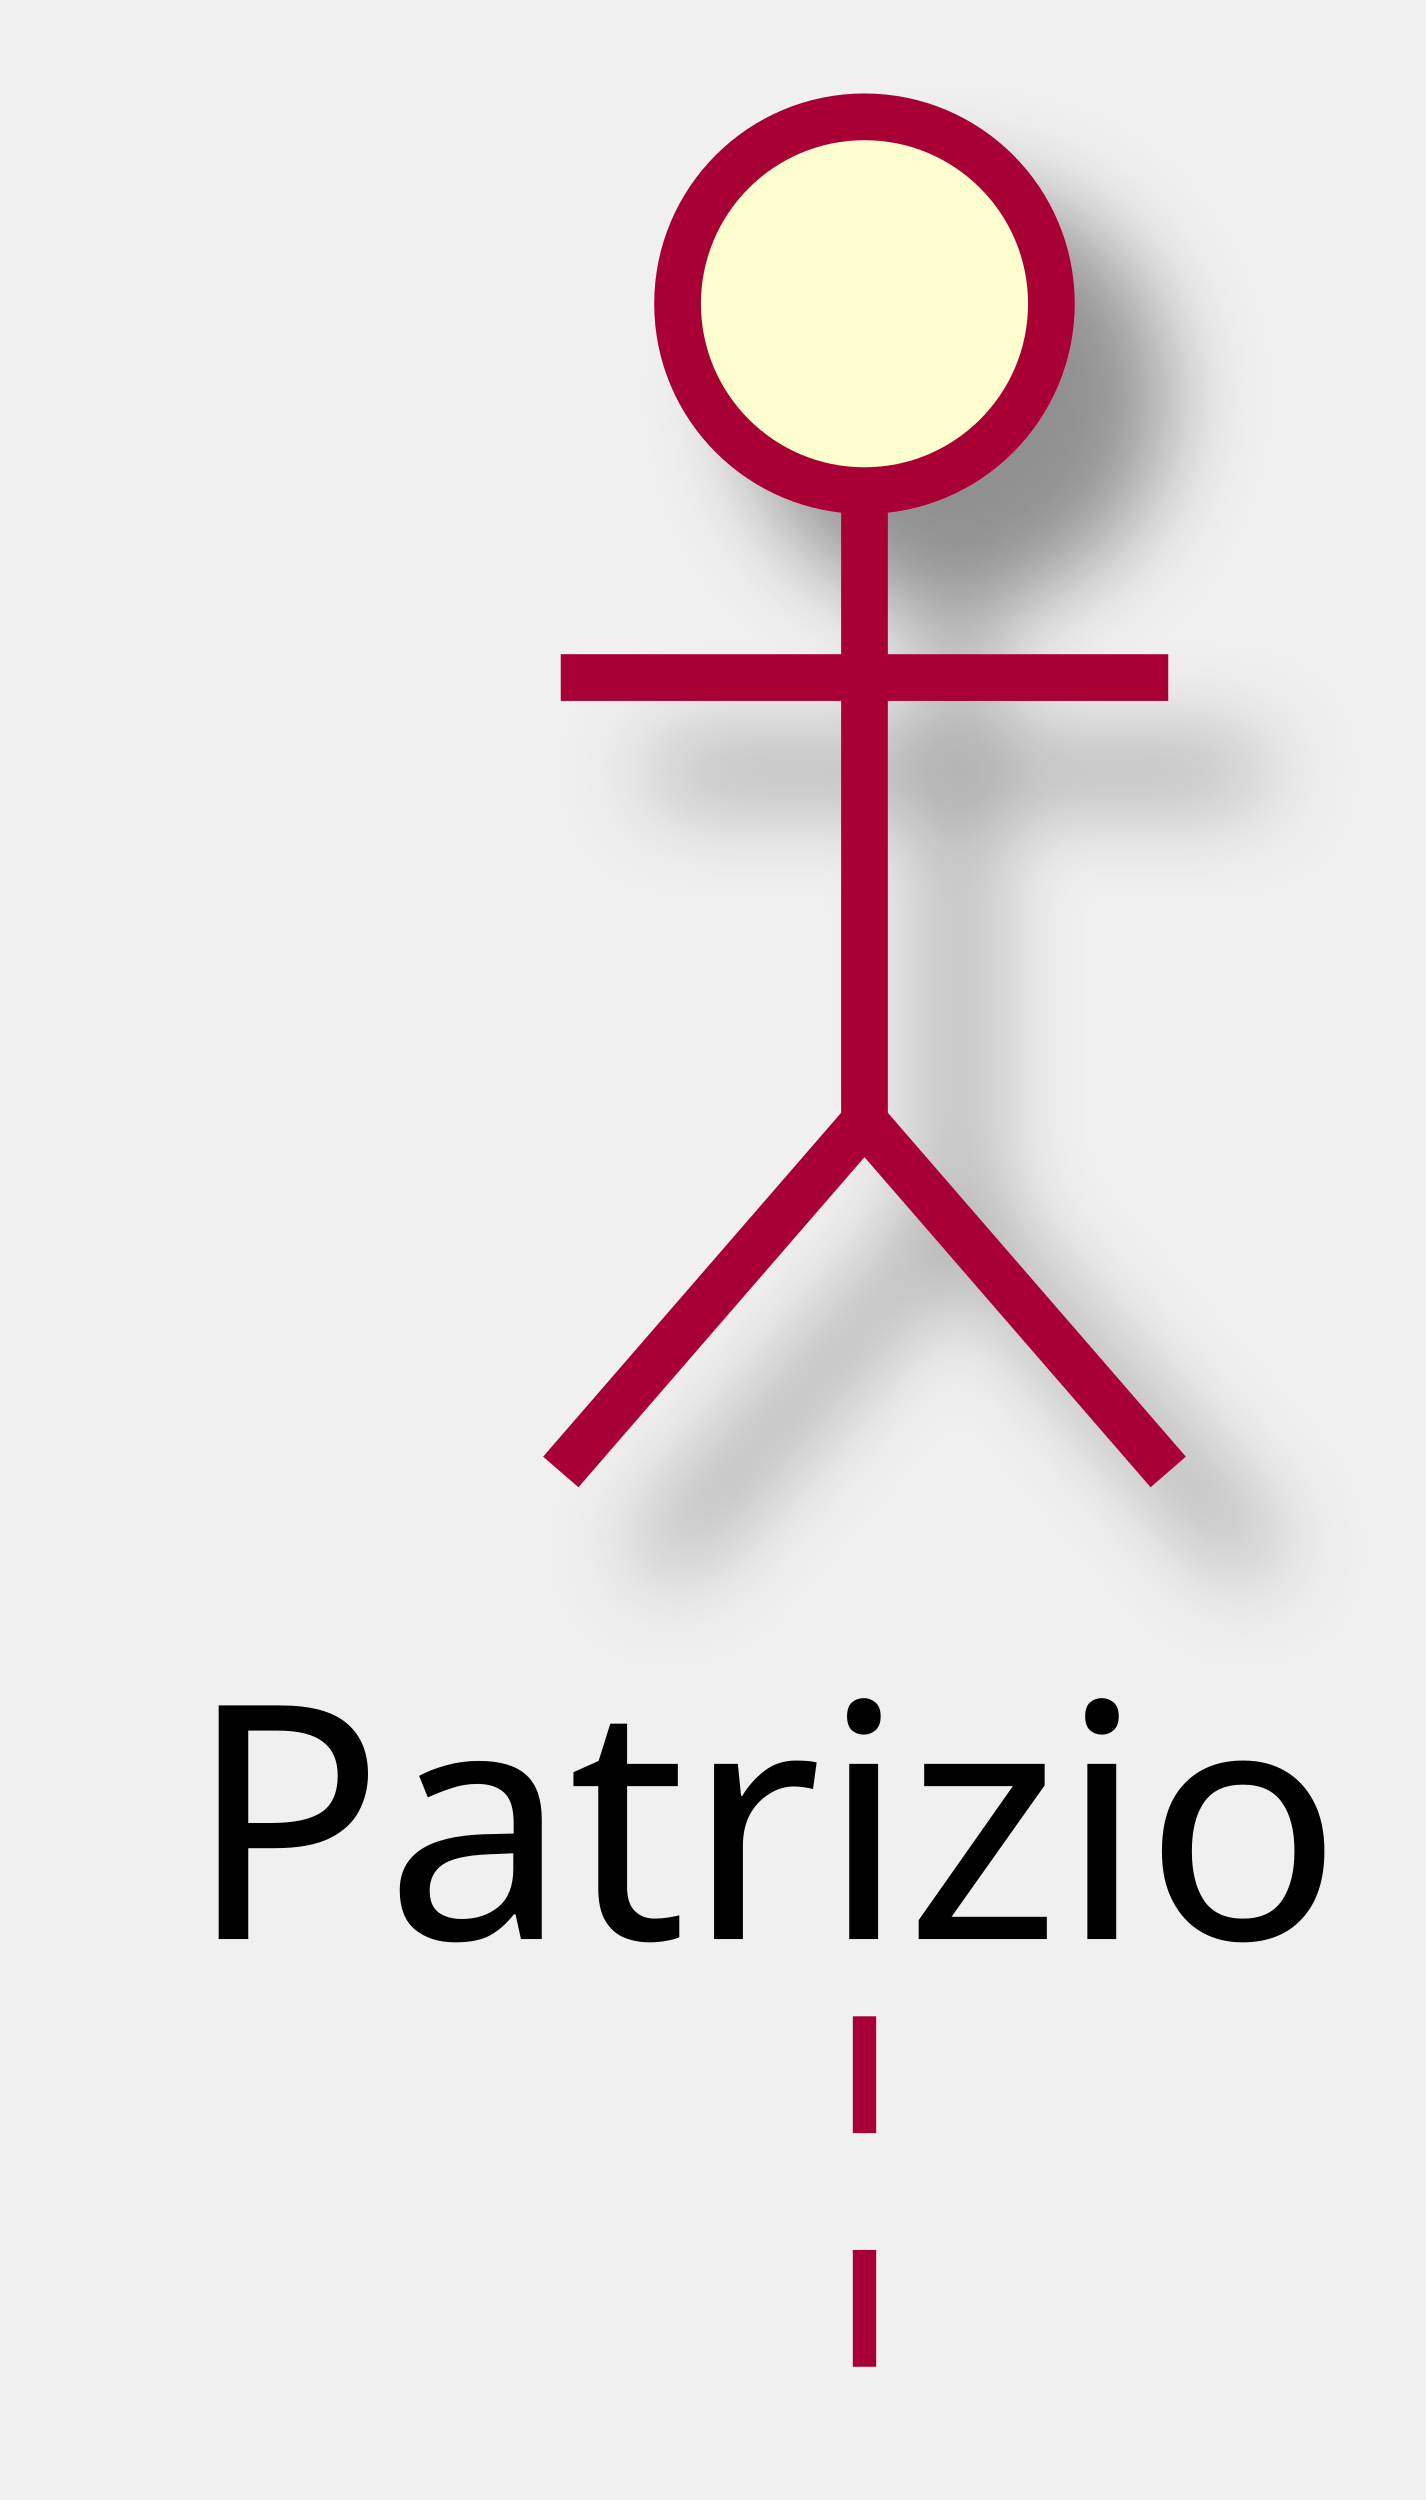
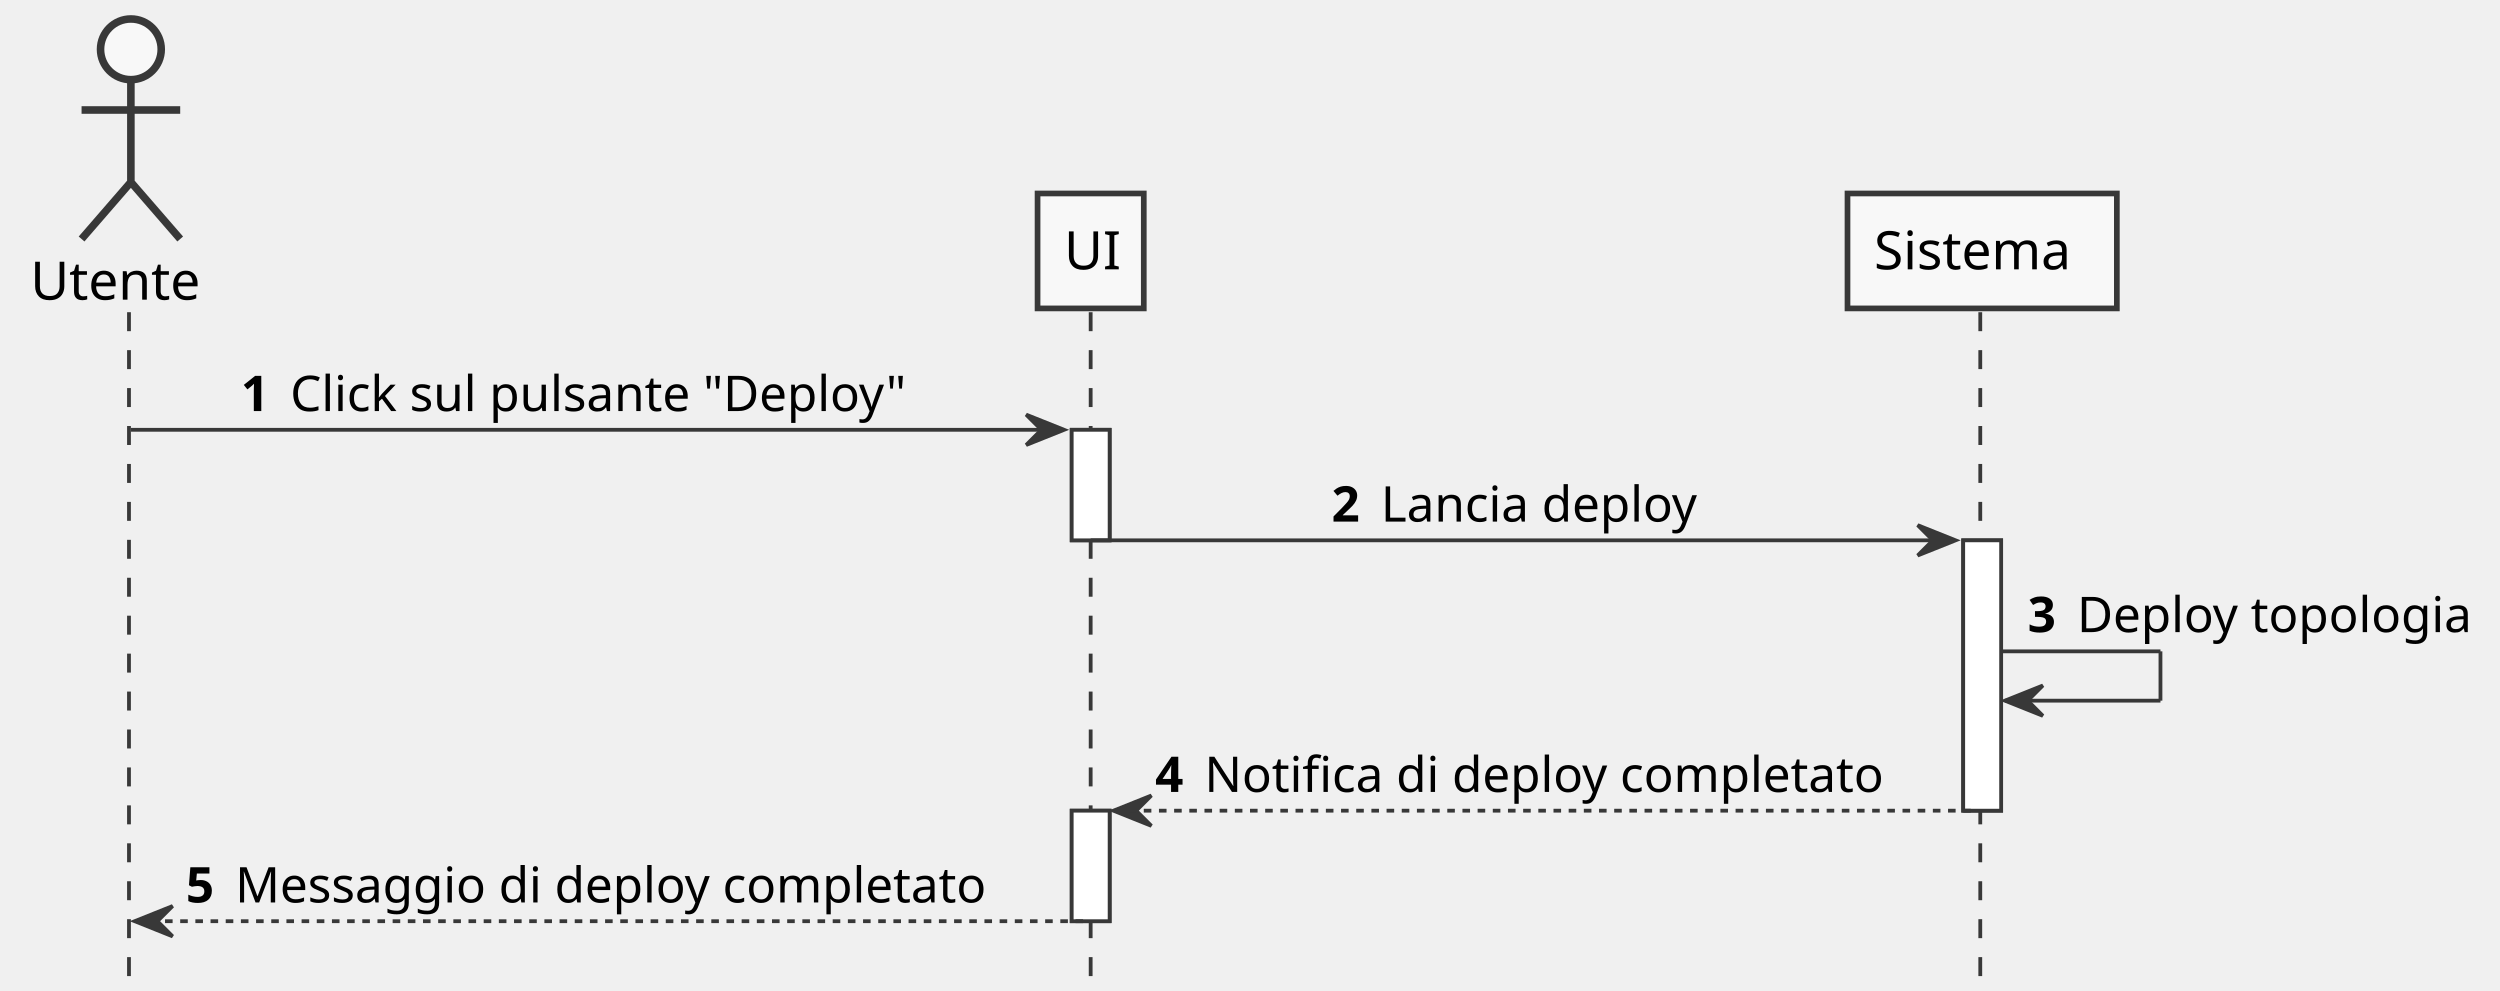
- <svg xmlns="http://www.w3.org/2000/svg" contentScriptType="application/ecmascript" contentStyleType="text/css" height="107px" preserveAspectRatio="none" style="width:61px;height:107px;" version="1.1" viewBox="0 0 61 107" width="61px" zoomAndPan="magnify">
-   <defs>
-     <filter height="300%" id="f64sdny" width="300%" x="-1" y="-1">
-       <feGaussianBlur result="blurOut" stdDeviation="2.0" />
-       <feColorMatrix in="blurOut" result="blurOut2" type="matrix" values="0 0 0 0 0 0 0 0 0 0 0 0 0 0 0 0 0 0 .4 0" />
-       <feOffset dx="4.0" dy="4.0" in="blurOut2" result="blurOut3" />
-       <feBlend in="SourceGraphic" in2="blurOut3" mode="normal" />
-     </filter>
-   </defs>
+ <svg xmlns="http://www.w3.org/2000/svg" contentScriptType="application/ecmascript" contentStyleType="text/css" height="261px" preserveAspectRatio="none" style="width:659px;height:261px;" version="1.1" viewBox="0 0 659 261" width="659px" zoomAndPan="magnify">
+   <defs />
  <g>
-     <line style="stroke: #A80036; stroke-width: 1.0; stroke-dasharray: 5.0,5.0;" x1="37" x2="37" y1="86.297" y2="106.297" />
-     <text fill="#000000" font-family="sans-serif" font-size="14" lengthAdjust="spacingAndGlyphs" textLength="52" x="8" y="82.995">Patrizio</text>
-     <ellipse cx="37" cy="13" fill="#FEFECE" filter="url(#f64sdny)" rx="8" ry="8" style="stroke: #A80036; stroke-width: 2.0;" />
-     <path d="M37,21 L37,48 M24,29 L50,29 M37,48 L24,63 M37,48 L50,63 " fill="#FEFECE" filter="url(#f64sdny)" style="stroke: #A80036; stroke-width: 2.0;" />
+     <rect fill="#FFFFFF" height="29.133" style="stroke: #383838; stroke-width: 1.0;" width="10" x="282.5" y="113.297" />
+     <rect fill="#FFFFFF" height="29.133" style="stroke: #383838; stroke-width: 1.0;" width="10" x="282.5" y="213.695" />
+     <rect fill="#FFFFFF" height="71.266" style="stroke: #383838; stroke-width: 1.0;" width="10" x="517.5" y="142.43" />
+     <line style="stroke: #383838; stroke-width: 1.0; stroke-dasharray: 5.0,5.0;" x1="34" x2="34" y1="82.297" y2="260.961" />
+     <line style="stroke: #383838; stroke-width: 1.0; stroke-dasharray: 5.0,5.0;" x1="287.5" x2="287.5" y1="82.297" y2="260.961" />
+     <line style="stroke: #383838; stroke-width: 1.0; stroke-dasharray: 5.0,5.0;" x1="522" x2="522" y1="82.297" y2="260.961" />
+     <text fill="#000000" font-family="sans-serif" font-size="14" lengthAdjust="spacingAndGlyphs" textLength="47" x="8" y="78.995">Utente</text>
+     <ellipse cx="34.5" cy="13" fill="#F8F8F8" rx="8" ry="8" style="stroke: #383838; stroke-width: 2.0;" />
+     <path d="M34.5,21 L34.5,48 M21.5,29 L47.5,29 M34.5,48 L21.5,63 M34.5,48 L47.5,63 " fill="#F8F8F8" style="stroke: #383838; stroke-width: 2.0;" />
+     <rect fill="#F8F8F8" height="30.297" style="stroke: #383838; stroke-width: 1.5;" width="28" x="273.5" y="51" />
+     <text fill="#000000" font-family="sans-serif" font-size="14" lengthAdjust="spacingAndGlyphs" textLength="14" x="280.5" y="70.995">UI</text>
+     <rect fill="#F8F8F8" height="30.297" style="stroke: #383838; stroke-width: 1.5;" width="71" x="487" y="51" />
+     <text fill="#000000" font-family="sans-serif" font-size="14" lengthAdjust="spacingAndGlyphs" textLength="57" x="494" y="70.995">Sistema</text>
+     <rect fill="#FFFFFF" height="29.133" style="stroke: #383838; stroke-width: 1.0;" width="10" x="282.5" y="113.297" />
+     <rect fill="#FFFFFF" height="29.133" style="stroke: #383838; stroke-width: 1.0;" width="10" x="282.5" y="213.695" />
+     <rect fill="#FFFFFF" height="71.266" style="stroke: #383838; stroke-width: 1.0;" width="10" x="517.5" y="142.43" />
+     <polygon fill="#383838" points="270.5,109.297,280.5,113.297,270.5,117.297,274.5,113.297" style="stroke: #383838; stroke-width: 1.0;" />
+     <line style="stroke: #383838; stroke-width: 1.0;" x1="34.5" x2="276.5" y1="113.297" y2="113.297" />
+     <text fill="#000000" font-family="sans-serif" font-size="13" font-weight="bold" lengthAdjust="spacingAndGlyphs" textLength="9" x="63.5" y="108.364">1</text>
+     <text fill="#000000" font-family="sans-serif" font-size="13" lengthAdjust="spacingAndGlyphs" textLength="177" x="76.5" y="108.364">Click sul pulsante "Deploy"</text>
+     <polygon fill="#383838" points="505.5,138.43,515.5,142.43,505.5,146.43,509.5,142.43" style="stroke: #383838; stroke-width: 1.0;" />
+     <line style="stroke: #383838; stroke-width: 1.0;" x1="287.5" x2="511.5" y1="142.43" y2="142.43" />
+     <text fill="#000000" font-family="sans-serif" font-size="13" font-weight="bold" lengthAdjust="spacingAndGlyphs" textLength="9" x="351" y="137.497">2</text>
+     <text fill="#000000" font-family="sans-serif" font-size="13" lengthAdjust="spacingAndGlyphs" textLength="90" x="364" y="137.497">Lancia deploy</text>
+     <line style="stroke: #383838; stroke-width: 1.0;" x1="527.5" x2="569.5" y1="171.695" y2="171.695" />
+     <line style="stroke: #383838; stroke-width: 1.0;" x1="569.5" x2="569.5" y1="171.695" y2="184.695" />
+     <line style="stroke: #383838; stroke-width: 1.0;" x1="528.5" x2="569.5" y1="184.695" y2="184.695" />
+     <polygon fill="#383838" points="538.5,180.695,528.5,184.695,538.5,188.695,534.5,184.695" style="stroke: #383838; stroke-width: 1.0;" />
+     <text fill="#000000" font-family="sans-serif" font-size="13" font-weight="bold" lengthAdjust="spacingAndGlyphs" textLength="9" x="534.5" y="166.629">3</text>
+     <text fill="#000000" font-family="sans-serif" font-size="13" lengthAdjust="spacingAndGlyphs" textLength="111" x="547.5" y="166.629">Deploy topologia</text>
+     <polygon fill="#383838" points="303.5,209.695,293.5,213.695,303.5,217.695,299.5,213.695" style="stroke: #383838; stroke-width: 1.0;" />
+     <line style="stroke: #383838; stroke-width: 1.0; stroke-dasharray: 2.0,2.0;" x1="297.5" x2="521.5" y1="213.695" y2="213.695" />
+     <text fill="#000000" font-family="sans-serif" font-size="13" font-weight="bold" lengthAdjust="spacingAndGlyphs" textLength="9" x="304.5" y="208.762">4</text>
+     <text fill="#000000" font-family="sans-serif" font-size="13" lengthAdjust="spacingAndGlyphs" textLength="193" x="317.5" y="208.762">Notifica di deploy completato</text>
+     <polygon fill="#383838" points="45.5,238.828,35.5,242.828,45.5,246.828,41.5,242.828" style="stroke: #383838; stroke-width: 1.0;" />
+     <line style="stroke: #383838; stroke-width: 1.0; stroke-dasharray: 2.0,2.0;" x1="39.5" x2="286.5" y1="242.828" y2="242.828" />
+     <text fill="#000000" font-family="sans-serif" font-size="13" font-weight="bold" lengthAdjust="spacingAndGlyphs" textLength="9" x="49" y="237.895">5</text>
+     <text fill="#000000" font-family="sans-serif" font-size="13" lengthAdjust="spacingAndGlyphs" textLength="211" x="62" y="237.895">Messaggio di deploy completato</text>
  </g>
</svg>
